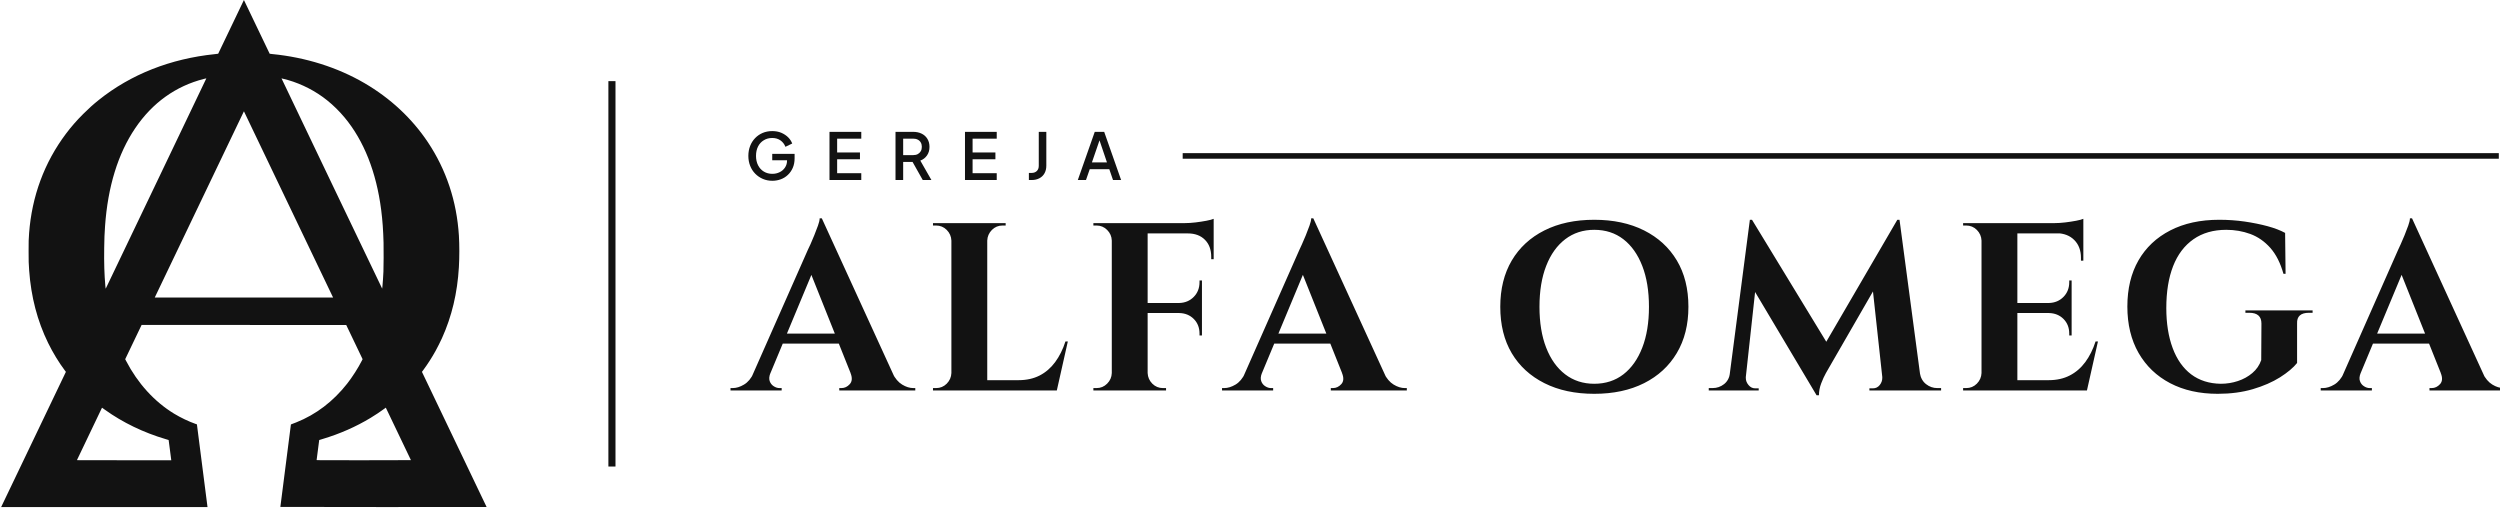
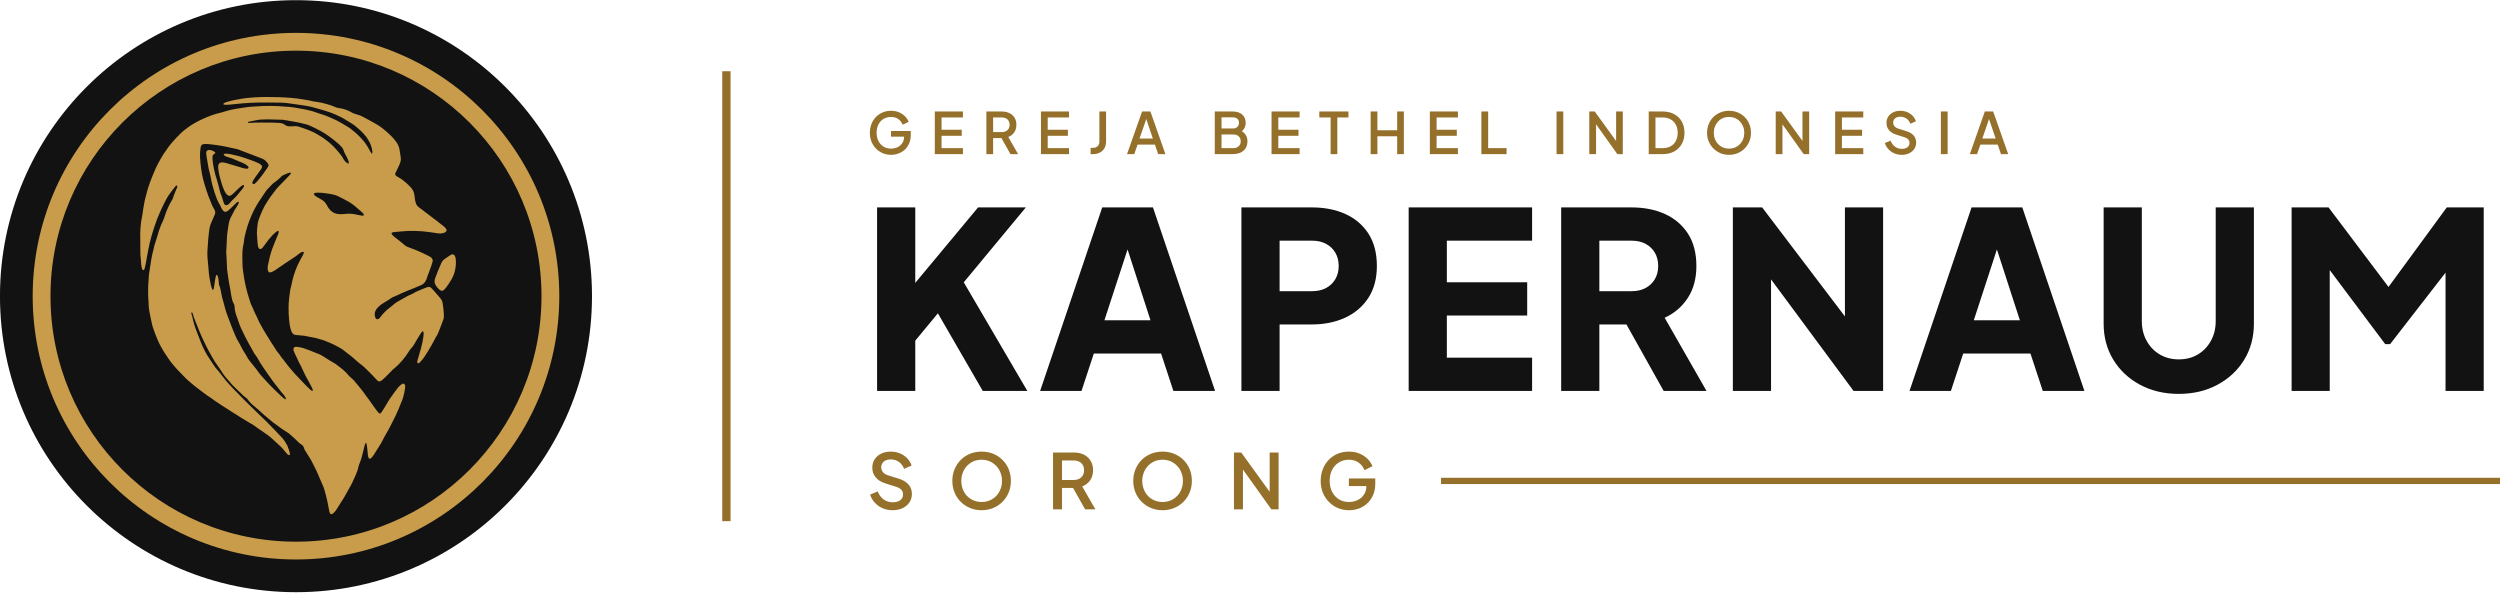
- <svg xmlns="http://www.w3.org/2000/svg" viewBox="0 0 492.55 100.00" width="493" height="100" role="img" aria-label="Gereja Alfa Omega">
+ <svg xmlns="http://www.w3.org/2000/svg" viewBox="0 0 422.28 100.00" width="422" height="100" role="img" aria-label="GBI Kapernaum Sorong">
+   <g transform="translate(5.52 5.52) scale(0.889506)">
+     <circle cx="50" cy="50" r="56.211" fill="#121212" />
+     <path fill="#C89C4A" fill-rule="evenodd" d="M0 50a50 50 0 1 0 100 0a50 50 0 1 0 -100 0ZM3.38 50a46.62 46.62 0 1 0 93.24 0a46.62 46.62 0 1 0 -93.24 0ZM56.55 91.33C56.39 91.2 56.32 90.97 56.16 89.99C56.08 89.49 55.93 88.77 55.83 88.4C55.73 88.03 55.57 87.42 55.48 87.05C55.34 86.5 55.25 86.27 55.01 85.74C54.85 85.38 54.62 84.85 54.49 84.55C54.12 83.64 53.78 82.89 53.4 82.17C53.21 81.79 52.96 81.32 52.86 81.12C52.76 80.93 52.46 80.44 52.19 80.04C51.92 79.64 51.67 79.24 51.63 79.14C51.6 79.04 51.53 78.86 51.49 78.74C51.37 78.44 51.3 78.35 50.91 78.09C50.73 77.97 50.49 77.77 50.38 77.64C50.18 77.42 49.14 76.46 48.68 76.08C48.57 75.99 48.24 75.77 47.94 75.6C47.65 75.42 47.22 75.13 46.98 74.95C46.75 74.76 46.38 74.49 46.16 74.34C45.94 74.2 45.6 73.93 45.39 73.76C45.19 73.58 44.85 73.3 44.65 73.14C44.44 72.97 44.14 72.72 43.98 72.58C43.17 71.87 42.92 71.64 42.73 71.45C42.62 71.34 42.39 71.15 42.24 71.03C41.81 70.71 41.21 70.12 41 69.83C40.75 69.47 40.69 69.4 40.42 69.22C40.29 69.14 40.01 68.89 39.79 68.68C39.58 68.47 39.02 67.93 38.56 67.49C38.09 67.04 37.65 66.58 37.58 66.47C37.5 66.36 37.31 66.12 37.14 65.95C36.71 65.51 36.14 64.77 35.8 64.2C35.64 63.94 35.4 63.59 35.28 63.42C34.85 62.86 34.27 61.95 34.03 61.48C33.9 61.22 33.74 60.92 33.66 60.81C33.34 60.3 32.15 57.88 31.9 57.23C31.82 57.03 31.65 56.62 31.52 56.32C31.39 56.02 31.15 55.43 31 55.02C30.85 54.61 30.68 54.16 30.61 54.02C30.55 53.88 30.48 53.66 30.46 53.53C30.39 53.23 30.32 53.08 30.22 53.08C30.11 53.08 30.09 53.25 30.19 53.5C30.29 53.78 30.34 53.98 30.48 54.63C30.54 54.91 30.64 55.28 30.7 55.46C30.77 55.63 30.85 55.88 30.89 56.02C30.93 56.15 31.12 56.66 31.31 57.14C31.51 57.62 31.76 58.27 31.87 58.58C32.22 59.55 33.05 61.17 33.51 61.77C33.6 61.88 33.74 62.11 33.83 62.27C33.92 62.43 34.05 62.63 34.13 62.72C34.2 62.81 34.36 63.05 34.48 63.24C34.6 63.44 34.82 63.72 34.97 63.87C35.12 64.02 35.34 64.29 35.47 64.46C35.79 64.9 36.32 65.57 36.66 65.99C36.96 66.35 37.06 66.46 38.12 67.6C38.91 68.45 41.68 71.22 42.56 72.04C43.55 72.95 45.37 74.76 45.85 75.3C46.08 75.56 46.5 76 46.79 76.29C47.38 76.88 47.63 77.18 48.02 77.79C48.35 78.31 48.39 78.38 48.65 79.17C48.87 79.81 48.9 80.03 48.77 80.14C48.62 80.28 48.41 80.11 47.85 79.4C47.47 78.91 47.2 78.63 46.75 78.24C46.55 78.08 46.1 77.66 45.75 77.32C45.29 76.88 44.96 76.6 44.61 76.36C44.34 76.18 43.97 75.92 43.8 75.79C43.63 75.67 43.19 75.36 42.82 75.12C42.45 74.87 42.07 74.6 41.98 74.52C41.88 74.44 41.66 74.3 41.48 74.22C41.31 74.13 41.04 73.97 40.87 73.86C40.71 73.75 40.45 73.59 40.28 73.5C39.94 73.31 39.39 72.97 38.71 72.52C38.44 72.34 38.11 72.14 37.98 72.07C37.85 71.99 37.58 71.82 37.37 71.67C37.17 71.53 36.74 71.26 36.43 71.07C36.12 70.89 35.69 70.61 35.49 70.46C35.28 70.31 34.97 70.11 34.8 70C34.62 69.9 34.35 69.7 34.19 69.56C34.03 69.43 33.77 69.25 33.62 69.17C33.35 69.03 31.89 67.95 30.82 67.1C30.32 66.7 30.08 66.5 29.2 65.72C29.05 65.59 28.81 65.34 28.66 65.17C28.51 64.99 28.23 64.7 28.03 64.52C27.3 63.81 26.13 62.43 25.74 61.79C25.63 61.61 25.43 61.32 25.3 61.13C24.75 60.36 24.01 59.02 23.69 58.2C23.59 57.93 23.45 57.59 23.39 57.46C23.34 57.33 23.22 57.01 23.12 56.75C23.03 56.49 22.9 56.13 22.84 55.95C22.77 55.76 22.68 55.44 22.64 55.22C22.59 55 22.47 54.41 22.36 53.9C22.11 52.75 22 51.94 22.01 51.26C22.01 50.97 21.99 50.64 21.97 50.53C21.9 50.2 21.91 47.77 21.99 47.24C22.02 47 22.04 46.65 22.04 46.45C22.04 46.26 22.09 45.81 22.15 45.45C22.29 44.5 22.38 43.9 22.5 43.15C22.55 42.79 22.64 42.33 22.69 42.15C22.74 41.97 22.82 41.63 22.87 41.4C23.02 40.67 23.25 39.82 23.42 39.41C23.5 39.19 23.63 38.8 23.7 38.53C23.76 38.27 23.84 37.99 23.87 37.91C23.9 37.83 23.98 37.59 24.05 37.37C24.16 36.99 24.54 36.06 24.66 35.87C24.76 35.71 24.99 35.11 25.14 34.62C25.34 33.93 26 32.45 26.32 31.98C26.55 31.64 26.63 31.47 26.76 31C26.83 30.77 27 30.34 27.13 30.04C27.46 29.34 27.48 29.29 27.46 29.13C27.44 28.93 27.28 28.93 27.12 29.13C26.09 30.4 25.61 31.09 25.28 31.76C25.16 32.02 25 32.31 24.94 32.42C24.74 32.76 23.89 34.64 23.69 35.19C22.8 37.59 22.28 39.41 21.94 41.25C21.89 41.56 21.78 42.12 21.71 42.48C21.63 42.85 21.56 43.26 21.55 43.39C21.52 43.69 21.27 44.8 21.21 44.91C21.07 45.18 20.84 45.08 20.73 44.7C20.65 44.42 20.55 43.59 20.55 43.17C20.55 42.99 20.53 42.69 20.49 42.52C20.45 42.28 20.44 41.84 20.44 40.77C20.44 39.98 20.43 39.15 20.43 38.91C20.41 38.12 20.41 37.93 20.47 37.08C20.52 36.26 20.62 35.53 20.79 34.82C20.83 34.65 20.88 34.31 20.9 34.06C20.93 33.82 20.98 33.46 21.02 33.27C21.06 33.09 21.12 32.78 21.14 32.6C21.21 32.04 21.48 30.94 21.86 29.63C22.03 29.02 22.5 27.75 22.75 27.17C22.84 26.97 22.98 26.62 23.07 26.41C23.39 25.56 23.99 24.41 24.89 22.95C25.3 22.3 26.16 21.14 26.56 20.71C26.77 20.49 27.1 20.13 27.29 19.91C27.71 19.43 28.52 18.67 28.92 18.38C29.09 18.26 29.38 18.04 29.57 17.89C30.98 16.84 33.71 15.6 35.47 15.21C35.71 15.16 36.07 15.06 36.27 14.99C37.29 14.67 38.31 14.44 39.52 14.28C39.83 14.24 40.27 14.17 40.5 14.13C40.74 14.09 41.14 14.04 41.38 14.03C41.63 14.01 42.04 13.99 42.29 13.97C43.89 13.83 46.51 13.84 47.71 13.99C47.98 14.02 48.33 14.04 48.49 14.04C48.96 14.05 50.48 14.28 51.88 14.57C52.85 14.77 53.33 14.91 54.16 15.23C54.43 15.33 54.84 15.46 55.06 15.52C55.32 15.58 55.67 15.72 56.01 15.87C56.3 16.01 56.7 16.18 56.89 16.25C57.27 16.38 57.88 16.69 58.6 17.11C59.83 17.83 60.21 18.06 60.35 18.18C61.29 18.93 61.57 19.17 62.05 19.66C62.89 20.51 63.45 21.26 63.99 22.3C64.15 22.61 64.31 22.88 64.35 22.91C64.61 23.07 64.53 22.13 64.2 21.28C64.06 20.89 63.63 20.12 63.42 19.84C62.91 19.18 62.28 18.52 61.82 18.17C61.73 18.1 61.52 17.92 61.37 17.78C61.2 17.62 60.85 17.37 60.5 17.16C60.18 16.97 59.69 16.66 59.41 16.49C58.88 16.15 58.8 16.11 57.68 15.59C56.91 15.23 55.77 14.84 54.2 14.4C53.65 14.25 53.07 14.09 52.92 14.05C52.58 13.95 51.58 13.78 50.33 13.61C49.81 13.55 49.06 13.44 48.68 13.38C47.85 13.25 46.83 13.21 44.47 13.22C41.79 13.22 40.56 13.29 37.98 13.57C37.14 13.67 36.36 13.68 36.26 13.6C35.9 13.34 37.23 12.91 39.58 12.52C40.29 12.4 40.65 12.36 41.93 12.26C44.54 12.06 48.9 12.21 51.01 12.58C51.33 12.63 51.81 12.71 52.08 12.75C52.35 12.79 52.68 12.86 52.82 12.9C53.16 13 53.43 13.05 53.9 13.1C54.75 13.19 56.53 13.67 57.26 14C57.62 14.17 57.77 14.21 58.12 14.27C58.98 14.39 59.82 14.67 60.37 15C60.74 15.23 60.88 15.29 61.42 15.44C62.05 15.61 62.38 15.75 62.92 16.05C63.15 16.17 63.59 16.41 63.91 16.58C64.22 16.75 64.64 16.98 64.83 17.09C65.03 17.2 65.31 17.37 65.46 17.46C66.45 18.03 67.99 19.37 68.77 20.35C69.4 21.14 69.64 21.69 69.72 22.53C69.74 22.74 69.79 23.03 69.82 23.18C70.02 24.13 69.94 24.47 69.25 25.87C68.81 26.73 68.81 26.74 68.85 26.9C68.91 27.09 69.07 27.22 69.52 27.46C70.36 27.9 71.63 29.03 72.1 29.73C72.34 30.09 72.47 30.5 72.52 31.04C72.61 32.12 72.82 32.7 73.23 33.04C73.4 33.19 74.62 34.11 75.08 34.44C75.22 34.54 75.63 34.85 75.99 35.14C76.36 35.42 76.73 35.7 76.82 35.76C76.91 35.83 77.11 35.99 77.27 36.12C77.43 36.25 77.67 36.43 77.8 36.53C78.28 36.88 78.61 37.26 78.61 37.48C78.61 37.61 78.45 37.81 78.25 37.91C77.83 38.12 77.24 38.15 76.52 38C76.26 37.95 75.98 37.91 75.9 37.91C75.82 37.9 75.52 37.87 75.23 37.82C74.36 37.69 73.61 37.63 72.54 37.61C71.56 37.58 71.14 37.6 69.94 37.71C69.7 37.73 69.25 37.78 68.93 37.8C68.26 37.86 68.15 37.91 68.15 38.11C68.15 38.3 68.54 38.66 69.53 39.39C69.74 39.54 70.1 39.84 70.34 40.05C70.86 40.51 70.97 40.58 71.54 40.77C72.98 41.27 75.34 42.35 75.69 42.68C75.86 42.83 75.97 43.07 75.97 43.26C75.98 43.45 75.52 44.81 75.25 45.46C75.13 45.73 74.98 46.15 74.91 46.38C74.75 46.92 74.62 47.19 74.36 47.47C74.12 47.74 73.95 47.84 73.47 48.02C73.28 48.1 73.01 48.21 72.89 48.27C72.76 48.34 72.48 48.45 72.26 48.53C72.04 48.61 71.55 48.81 71.16 48.97C70.77 49.14 70.25 49.36 69.99 49.47C69.74 49.57 69.43 49.72 69.29 49.8C69.16 49.87 68.9 49.99 68.72 50.05C68.31 50.2 68.3 50.2 67.88 50.5C67.7 50.64 67.36 50.85 67.13 50.98C65.9 51.66 65.17 52.37 64.99 53.07C64.88 53.5 65 54.12 65.23 54.3C65.48 54.49 65.79 54.34 66.11 53.87C66.48 53.33 67.3 52.53 67.84 52.16C68 52.05 68.27 51.83 68.43 51.68C68.78 51.34 69.23 51.05 69.87 50.71C70.13 50.58 70.43 50.41 70.55 50.33C70.82 50.15 71.56 49.77 71.95 49.62C72.1 49.56 72.31 49.46 72.4 49.39C72.65 49.23 73.01 49.05 73.52 48.85C73.76 48.76 74.19 48.58 74.48 48.46C74.88 48.3 75.06 48.24 75.2 48.24C75.56 48.24 75.59 48.27 76.95 49.85C77.77 50.8 77.79 50.83 77.88 51.55C77.91 51.82 77.97 52.21 78 52.43C78.08 53 78.11 53.88 78.06 54.16C78.03 54.29 77.94 54.58 77.84 54.81C77.68 55.2 77.45 55.81 77.16 56.6C76.97 57.1 76.8 57.45 76.52 57.87C76.39 58.08 76.19 58.45 76.07 58.7C75.72 59.42 74.46 61.48 74.07 61.96C73.63 62.5 73.37 62.75 73.23 62.75C72.96 62.75 72.96 62.48 73.25 61.57C73.9 59.55 74.32 57.54 74.23 56.91C74.2 56.71 74.1 56.62 73.98 56.7C73.86 56.77 73.1 57.96 72.63 58.82C72.31 59.4 72.2 59.56 71.88 59.9C71.73 60.06 71.51 60.35 71.36 60.61C70.76 61.62 69.54 63.03 68.71 63.67C68.49 63.83 68.21 64.1 68.06 64.28C67.75 64.64 66.54 65.81 66.27 66C65.85 66.3 65.6 66.24 65.2 65.74C64.92 65.4 63.19 63.66 62.81 63.33C62.67 63.22 62.37 62.99 62.16 62.83C61.94 62.67 61.61 62.39 61.41 62.2C61.22 62.01 60.98 61.8 60.88 61.72C60.79 61.65 60.61 61.5 60.49 61.4C60.37 61.3 60.08 61.07 59.84 60.9C59.6 60.73 59.27 60.47 59.1 60.32C58.9 60.14 58.65 59.97 58.39 59.84C58.17 59.72 57.87 59.56 57.72 59.47C57.18 59.16 55.63 58.49 55.06 58.32C54.88 58.27 54.5 58.15 54.22 58.07C53.94 57.98 53.57 57.9 53.39 57.87C53.22 57.85 52.87 57.78 52.61 57.72C51.9 57.55 51.19 57.45 50.46 57.41C49.75 57.37 49.62 57.33 49.38 57.08C49.04 56.73 48.78 55.69 48.69 54.4C48.68 54.09 48.64 53.64 48.61 53.39C48.57 52.89 48.59 51.29 48.65 50.99C48.67 50.9 48.69 50.7 48.69 50.55C48.69 50.4 48.73 50.06 48.77 49.8C48.81 49.54 48.87 49.17 48.89 48.97C48.91 48.78 48.97 48.48 49.03 48.31C49.08 48.14 49.15 47.88 49.17 47.74C49.19 47.59 49.25 47.32 49.3 47.12C49.35 46.93 49.43 46.6 49.48 46.4C49.53 46.19 49.62 45.89 49.69 45.73C49.75 45.57 49.85 45.29 49.9 45.12C49.96 44.95 50.05 44.72 50.1 44.61C50.16 44.5 50.28 44.23 50.37 44C50.47 43.77 50.67 43.36 50.83 43.07C51.53 41.84 51.58 41.69 51.41 41.6C51.23 41.51 50.75 41.75 50.34 42.14C50.21 42.25 50.02 42.39 49.92 42.45C49.74 42.56 49.15 42.94 47.97 43.74C47.64 43.95 47.14 44.3 46.85 44.51C45.86 45.22 45.37 45.49 45.06 45.49C44.63 45.49 44.49 44.77 44.75 43.78C44.8 43.56 44.88 43.22 44.92 43.02C45.12 42.06 45.44 41.06 45.83 40.15C45.96 39.83 46.12 39.43 46.19 39.24C46.25 39.06 46.4 38.71 46.51 38.48C46.75 37.95 46.79 37.62 46.61 37.6C46.28 37.56 44.93 38.96 44.06 40.26C43.77 40.69 43.57 40.91 43.42 40.99C43 41.21 42.76 40.82 42.7 39.83C42.69 39.6 42.65 39.1 42.62 38.71C42.56 38.06 42.56 37.94 42.62 37.2C42.65 36.76 42.71 36.27 42.74 36.11C42.89 35.39 43.51 33.86 44.08 32.81C44.3 32.39 45.24 30.97 45.43 30.77C45.51 30.68 45.67 30.47 45.79 30.3C46.17 29.72 46.68 29.16 48.09 27.75C48.92 26.92 49.07 26.73 49.03 26.61C48.97 26.46 48.68 26.53 47.93 26.87C47.39 27.11 47.37 27.12 46.96 27.53C46.73 27.75 46.4 28.05 46.21 28.17C45.6 28.61 45.47 28.72 45.22 29.02C45.08 29.18 44.85 29.42 44.71 29.56C44.45 29.8 44.32 29.99 43.04 31.92C42.27 33.09 41.72 34.17 41.14 35.68C40.65 36.95 40.13 38.95 40.13 39.57C40.13 39.67 40.07 39.99 40.01 40.26C39.84 41 39.8 41.6 39.82 43.17C39.84 44.28 39.86 44.63 39.93 45.06C39.97 45.35 40.04 45.78 40.07 46.02C40.23 47.25 40.63 49 41.05 50.29C41.2 50.77 41.37 51.29 41.41 51.43C41.46 51.57 41.58 51.83 41.68 52C41.77 52.17 41.91 52.47 41.97 52.67C42.04 52.86 42.18 53.17 42.28 53.35C42.39 53.54 42.57 53.91 42.68 54.19C42.79 54.46 42.93 54.78 43 54.89C43.07 55.01 43.2 55.26 43.3 55.45C43.4 55.65 43.54 55.91 43.62 56.03C43.7 56.15 43.84 56.38 43.92 56.54C44 56.7 44.13 56.92 44.2 57.02C44.28 57.13 44.49 57.46 44.66 57.75C45.18 58.61 45.41 58.97 45.7 59.39C45.85 59.6 46.06 59.94 46.17 60.14C46.29 60.34 46.5 60.64 46.65 60.8C46.8 60.97 46.99 61.22 47.07 61.37C47.15 61.51 47.32 61.74 47.46 61.89C47.59 62.03 47.81 62.3 47.94 62.5C48.08 62.69 48.28 62.96 48.4 63.1C48.52 63.24 48.79 63.57 49 63.83C49.21 64.09 49.55 64.48 49.75 64.7C49.96 64.92 50.4 65.38 50.72 65.73C51.48 66.56 52.49 67.57 52.77 67.8C53.02 68.01 53.19 68.03 53.21 67.86C53.22 67.74 52.72 66.7 52.38 66.14C52.04 65.59 51.35 64.22 51.23 63.88C51.17 63.71 51.05 63.46 50.97 63.32C50.88 63.19 50.74 62.93 50.66 62.75C50.57 62.56 50.42 62.25 50.33 62.06C50.06 61.52 49.64 60.58 49.57 60.41C49.43 60.01 49.55 59.68 49.87 59.62C50.15 59.56 51.33 59.79 51.76 59.99C51.88 60.04 52.23 60.17 52.53 60.27C52.83 60.38 53.27 60.55 53.51 60.66C53.75 60.76 54.04 60.88 54.16 60.92C54.58 61.06 55.2 61.41 56.34 62.17C56.6 62.34 56.91 62.53 57.02 62.58C57.3 62.7 57.59 62.89 57.85 63.12C57.97 63.22 58.25 63.43 58.46 63.59C58.92 63.91 59.63 64.58 59.89 64.94C59.99 65.07 60.21 65.3 60.39 65.44C60.82 65.78 61.21 66.2 61.78 66.93C62.05 67.28 62.39 67.7 62.53 67.86C62.68 68.03 62.87 68.28 62.96 68.43C63.05 68.58 63.2 68.8 63.3 68.92C63.66 69.37 64.02 69.86 64.36 70.37C64.56 70.67 64.85 71.07 65.01 71.28C65.17 71.49 65.39 71.78 65.49 71.92C65.82 72.38 66.04 72.39 66.29 71.97C66.37 71.84 66.58 71.51 66.76 71.24C66.94 70.97 67.15 70.61 67.23 70.45C67.42 70.08 68.09 69.05 68.49 68.54C68.66 68.32 68.92 67.98 69.06 67.77C69.52 67.11 70.09 66.6 70.38 66.6C70.54 66.6 70.7 66.79 70.73 67.01C70.79 67.44 70.45 69.07 70.16 69.76C69.97 70.21 69.6 71.11 69.42 71.57C69.25 72.01 68.67 73.25 68.46 73.61C68.38 73.75 68.18 74.15 68.02 74.48C67.74 75.07 67.31 75.84 67.09 76.17C67.03 76.26 66.79 76.72 66.54 77.19C66.27 77.74 65.95 78.29 65.68 78.69C65.45 79.03 65.17 79.47 65.07 79.65C64.65 80.4 64.23 80.88 64.02 80.86C63.76 80.84 63.67 80.57 63.59 79.51C63.5 78.38 63.41 77.88 63.28 77.88C63.19 77.88 63.09 78.11 63 78.5C62.95 78.73 62.85 79.14 62.78 79.41C62.71 79.68 62.59 80.15 62.51 80.46C62.43 80.81 62.3 81.2 62.14 81.57C61.98 81.95 61.88 82.26 61.82 82.55C61.78 82.78 61.68 83.12 61.6 83.31C61.53 83.49 61.37 83.88 61.25 84.17C61.04 84.71 60.4 86.02 60.19 86.33C60.13 86.43 59.96 86.73 59.82 87C59.38 87.83 59.06 88.37 58.59 89.08C58.35 89.46 58.04 89.94 57.92 90.15C57.5 90.87 56.99 91.4 56.73 91.4C56.68 91.4 56.6 91.37 56.55 91.33ZM48.09 69.46C48.05 69.26 47.77 68.82 47.5 68.53C47.36 68.39 47.09 68.05 46.89 67.78C46.68 67.51 46.37 67.12 46.2 66.91C46.03 66.7 45.72 66.29 45.51 65.99C45.31 65.69 44.97 65.21 44.75 64.92C44.54 64.63 44.27 64.25 44.16 64.07C44.04 63.9 43.84 63.61 43.72 63.43C43.42 63.02 42.88 62.14 42.72 61.8C42.65 61.66 42.52 61.45 42.43 61.35C42.2 61.09 41.96 60.71 41.77 60.31C41.68 60.13 41.55 59.89 41.48 59.78C41.31 59.51 40.95 58.86 40.66 58.29C40.52 58.03 40.37 57.74 40.33 57.66C39.76 56.55 39.28 55.48 39.13 54.95C39.09 54.82 38.97 54.47 38.86 54.18C38.5 53.21 38.39 52.76 38.36 52.21C38.34 51.72 38.33 51.71 38.17 51.39C38.07 51.21 37.97 50.99 37.94 50.9C37.85 50.65 37.57 49.21 37.57 49C37.57 48.9 37.52 48.6 37.45 48.34C37.39 48.08 37.3 47.6 37.26 47.28C37.21 46.96 37.12 46.28 37.04 45.79C36.91 44.97 36.89 44.77 36.86 43.64C36.84 42.96 36.81 42.29 36.79 42.15C36.74 41.83 36.73 41.45 36.78 41.02C36.81 40.83 36.84 40.15 36.86 39.52C36.89 38.76 36.93 38.19 36.98 37.89C37.02 37.63 37.09 37.14 37.14 36.8C37.26 35.87 37.45 35.28 37.81 34.69C37.9 34.55 38.03 34.3 38.09 34.15C38.24 33.79 38.38 33.55 38.65 33.17C38.91 32.8 39.14 32.37 39.14 32.23C39.14 32.11 39.05 32.03 38.95 32.07C38.85 32.1 38.22 32.69 37.94 33C37.78 33.17 37.29 33.61 36.96 33.87C36.85 33.95 36.6 34 36.46 33.96C36.21 33.9 35.92 33.52 35.7 32.96C35.63 32.78 35.47 32.48 35.35 32.31C34.93 31.68 34.08 29.07 33.86 27.7C33.81 27.38 33.68 26.83 33.59 26.48C33.49 26.14 33.38 25.66 33.35 25.42C33.31 25.19 33.25 24.81 33.21 24.58C32.89 22.81 32.88 22.59 33.13 22.37C33.41 22.12 34.09 22.23 34.56 22.62C34.75 22.77 34.74 22.81 34.49 22.98C34.17 23.2 34.13 23.29 34.14 23.85C34.14 24.7 34.56 26.69 34.98 27.9C35.1 28.26 35.36 29.25 35.49 29.83C35.56 30.18 35.66 30.47 35.78 30.75C35.88 30.98 36.03 31.42 36.12 31.75C36.33 32.54 36.46 32.73 36.79 32.73C37.03 32.73 37.31 32.5 37.73 31.96C37.8 31.87 37.99 31.68 38.14 31.55C38.45 31.29 38.84 30.86 39.22 30.37C39.36 30.2 39.6 29.9 39.75 29.72C40.15 29.24 40.25 28.95 40.05 28.88C39.88 28.83 39.34 29.27 38.46 30.16C37.73 30.89 37.49 31.03 37.15 30.89C36.63 30.68 36.13 29.61 35.57 27.51C35.35 26.68 35.32 26.5 35.25 25.83C35.19 25.26 35.23 25 35.42 24.8C35.71 24.49 36.21 24.52 37.32 24.89C37.58 24.98 37.94 25.09 38.13 25.13C38.31 25.17 38.77 25.31 39.16 25.44C40.21 25.79 40.71 25.87 40.9 25.74C41.26 25.49 40.57 24.92 39.36 24.48C39.14 24.4 38.71 24.21 38.4 24.07C37.99 23.88 37.7 23.77 37.38 23.69C36.62 23.51 36.14 23.2 36.32 23.02C36.45 22.89 37.12 22.92 37.81 23.09C38.12 23.17 38.54 23.27 38.73 23.3C39.17 23.38 41.26 24.06 42.06 24.39C43.72 25.06 43.85 25.27 43.15 26.19C42.51 27.03 41.93 27.88 41.79 28.18C41.59 28.61 41.84 28.86 42.21 28.61C42.51 28.41 43.71 26.93 44.23 26.11C44.34 25.95 44.48 25.74 44.55 25.65C44.9 25.2 44.87 24.98 44.42 24.5C44.03 24.08 43.88 23.99 43.28 23.76C43.01 23.65 42.28 23.37 41.66 23.14C41.04 22.9 40.41 22.66 40.26 22.61C40.11 22.56 39.79 22.44 39.55 22.34C39.01 22.11 38.74 22.03 37.81 21.85C37.41 21.77 36.86 21.65 36.59 21.59C35.9 21.43 33.83 21.14 33.11 21.1C32.43 21.06 32.11 21.16 31.97 21.46C31.86 21.69 31.75 22.82 31.78 23.48C31.82 24.8 32.07 26.66 32.36 27.76C32.65 28.92 33.28 30.85 33.66 31.72C33.77 32 33.92 32.37 33.99 32.55C34.05 32.73 34.2 33.02 34.31 33.2C34.8 34.02 34.79 34.09 34.24 35.29C33.8 36.24 33.61 36.79 33.56 37.24C33.54 37.4 33.5 37.74 33.46 38C33.39 38.57 33.34 39.09 33.28 39.95C33.26 40.31 33.23 40.77 33.21 40.98C33.15 41.59 33.16 42.5 33.25 43.29C33.29 43.69 33.34 44.26 33.37 44.55C33.44 45.59 33.49 46.03 33.56 46.38C33.6 46.57 33.66 46.93 33.7 47.18C33.75 47.58 33.9 48.18 34.05 48.59C34.11 48.78 34.21 48.83 34.31 48.73C34.38 48.67 34.41 48.52 34.49 47.95C34.7 46.4 34.8 45.96 34.94 45.96C35.13 45.96 35.28 46.49 35.33 47.28C35.35 47.79 35.37 47.85 35.48 48.09C35.57 48.26 35.63 48.49 35.67 48.72C35.7 48.92 35.77 49.28 35.82 49.52C35.87 49.76 35.94 50.06 35.96 50.19C35.99 50.32 36.07 50.6 36.14 50.81C36.21 51.03 36.3 51.34 36.33 51.51C36.36 51.69 36.45 52.03 36.53 52.27C36.6 52.51 36.68 52.78 36.71 52.88C36.73 52.98 36.8 53.16 36.85 53.29C36.91 53.42 37 53.69 37.06 53.88C37.12 54.08 37.26 54.45 37.37 54.71C37.49 54.97 37.62 55.33 37.68 55.52C37.73 55.7 37.88 56.07 38 56.34C38.13 56.61 38.3 57.04 38.39 57.28C38.57 57.78 38.83 58.28 39.27 59C39.42 59.26 39.64 59.66 39.75 59.9C39.86 60.14 40.09 60.53 40.25 60.76C40.41 61 40.61 61.33 40.68 61.49C40.83 61.81 41.21 62.33 41.87 63.12C42.09 63.38 42.33 63.69 42.41 63.79C42.86 64.46 43.38 65.1 43.74 65.46C43.96 65.69 44.22 65.97 44.31 66.09C44.58 66.45 47.21 69.04 47.63 69.36C47.97 69.61 48.13 69.65 48.09 69.46ZM77.47 48.92C77.11 48.75 76.53 48.05 76.38 47.61C76.28 47.32 76.3 46.96 76.42 46.61C76.67 45.91 77.16 44.71 77.52 43.89C77.79 43.28 77.88 43.18 78.51 42.75C78.81 42.55 79.16 42.31 79.28 42.23C79.63 41.97 79.93 41.99 80.13 42.28C80.53 42.88 80.42 44.81 79.92 46C79.63 46.7 79.58 46.78 79.06 47.57C78.24 48.82 77.88 49.13 77.47 48.92ZM62.84 34.67C62.99 34.52 62.83 34.28 62.24 33.81C62.02 33.63 61.68 33.34 61.48 33.15C60.97 32.69 60.23 32.16 59.74 31.92C59.51 31.81 59.17 31.63 58.97 31.51C58.45 31.21 57.64 30.84 57.29 30.75C56.71 30.6 55.33 30.39 54.69 30.36C53.76 30.3 53.41 30.38 53.41 30.62C53.41 30.82 53.63 30.98 54.71 31.58C55.33 31.93 55.55 32.15 55.91 32.81C56.63 34.15 57.56 34.59 59.24 34.39C59.99 34.3 60.72 34.33 61.39 34.49C62.33 34.71 62.75 34.76 62.84 34.67ZM60.02 24.74C60.09 24.6 59.86 23.94 59.56 23.42C59.3 22.97 59.16 22.67 59.09 22.44C58.91 21.82 58.51 21.38 57.14 20.3C55.81 19.26 55.21 18.88 53.73 18.14C52.56 17.56 52.45 17.51 51.88 17.36C51.03 17.13 50.16 16.94 49.42 16.82C49.08 16.76 48.5 16.66 48.15 16.6C47.56 16.49 47.43 16.48 46.6 16.48C46.1 16.48 45.54 16.46 45.35 16.44C45.15 16.42 44.63 16.42 44 16.44C43.05 16.47 42.93 16.48 42.33 16.61C41.97 16.69 41.55 16.77 41.38 16.8C40.89 16.88 40.72 16.98 40.93 17.08C41 17.11 41.13 17.11 41.41 17.08C41.63 17.05 42.5 17.03 43.47 17.03C46.94 17.03 47.35 17.06 47.87 17.45C48.3 17.76 48.58 17.81 49.66 17.72C50.16 17.69 50.19 17.69 51.31 18.07C52.25 18.38 53.26 18.81 53.74 19.08C54.62 19.59 55.21 19.96 55.39 20.11C55.5 20.2 55.81 20.44 56.07 20.63C56.65 21.06 57.55 21.96 58.03 22.58C58.22 22.82 58.45 23.11 58.55 23.22C58.64 23.32 58.8 23.56 58.9 23.75C59.1 24.14 59.34 24.43 59.63 24.66C59.85 24.83 59.95 24.85 60.02 24.74Z" />
+   </g>
+   <rect x="122.00" y="12" width="1.4" height="76" fill="#94702B" />
  <g fill="#121212">
-     <path transform="translate(0.00 0.00) scale(0.143456)" fill-rule="evenodd" d="M0.48 696.04C0.74 695.51 20.77 653.7 44.98 603.12L89.01 511.16L87.54 509.21C79.28 498.22 71.06 484.69 64.57 471.42C49.75 441.11 41.1 408.03 38.51 371.67C37.82 362 37.75 359.56 37.75 345.17C37.75 331.13 37.81 328.78 38.43 320.58C42.22 269.76 59.37 223.43 88.98 184C96.23 174.34 103.62 165.86 112.74 156.74C120.27 149.21 126.49 143.62 134.25 137.41C178.14 102.25 232.89 80.65 293.92 74.41C296.3 74.17 298.29 73.92 298.35 73.86C298.4 73.8 306.38 57.15 316.09 36.86L333.74 -0.02L334.34 1.28C336.05 4.94 369.04 73.77 369.14 73.87C369.2 73.93 370.86 74.14 372.83 74.33C418.61 78.82 462.27 92.59 499.5 114.29C534.99 134.97 564.73 162.7 586.62 195.5C611.89 233.39 626.28 276.68 629.25 323.75C630.05 336.51 630.05 353.4 629.24 367.17C627.16 402.83 619.51 434.95 605.96 464.92C603.96 469.35 599.49 478.24 597.07 482.58C592.09 491.54 586.07 500.91 580.28 508.72L578.45 511.2L578.83 511.97C580.61 515.63 667.33 696.85 667.33 696.91C667.33 696.96 603.55 697 525.58 697C424.29 697 383.83 696.95 383.83 696.82C383.83 696.61 398.12 584.87 398.26 583.98C398.36 583.37 398.37 583.37 400.14 582.74C401.12 582.4 403.59 581.45 405.63 580.64C432.86 569.79 456.34 551.93 475.69 527.33C482.72 518.39 490.76 505.82 495.78 495.92L496.88 493.75L485.63 470.25L474.38 446.75L333.73 446.71L193.08 446.68L181.81 470.21L170.54 493.75L171.8 496.17C187.75 526.96 210.66 552.15 237.67 568.59C246.81 574.15 257.91 579.44 267.36 582.75L269.13 583.36L269.31 584.81C271.05 598.51 283.52 695.93 283.6 696.38L283.7 697L141.85 697L-0 697L0.48 696.04ZM233.78 632.04C233.73 631.7 232.92 625.45 231.99 618.17C231.06 610.88 230.28 604.89 230.25 604.87C230.23 604.84 228.44 604.29 226.28 603.66C195.86 594.69 167.17 580.84 142.78 563.35C138.38 560.2 138.7 560.41 138.62 560.51C138.5 560.66 104.17 632.46 104.17 632.56C104.17 632.62 133.35 632.67 169.02 632.67L233.88 632.67L233.78 632.04ZM563.31 632.52C563.27 632.43 555.49 616.17 546.01 596.37L528.78 560.38L526.93 561.74C521.43 565.81 514.3 570.55 507.82 574.46C487.53 586.7 465.71 596.3 442.02 603.41C439.41 604.19 437.25 604.86 437.22 604.89C437.15 604.96 433.67 631.88 433.67 632.38C433.67 632.65 436.87 632.67 498.51 632.67C537.15 632.67 563.34 632.61 563.31 632.52ZM455.53 407.38C455.1 406.48 427.52 348.88 394.25 279.38L333.75 153.01L333.31 153.88C332.76 154.96 212.51 406.11 211.73 407.79L211.18 409L333.75 409L456.32 409L455.53 407.38ZM213.4 251.33C251.21 172.36 282.12 107.73 282.09 107.7C282.06 107.67 280.7 107.98 279.06 108.4C240.14 118.2 207.9 141.3 184.24 176.33C160.59 211.34 146.62 256.74 142.84 310.83C142.09 321.6 141.86 327.46 141.67 340.93C141.37 361.37 141.85 377.23 143.25 393.17C143.61 397.17 143.6 397.15 144.18 395.92C144.45 395.37 175.59 330.3 213.4 251.33ZM524.17 393.39C524.7 387.69 525.1 381.77 525.51 373.33C525.79 367.67 525.9 341.77 525.68 333.67C525.21 316.25 524.24 302.8 522.41 288.52C515.76 236.62 498.66 193.4 472.17 161.58C465 152.97 456.87 144.94 448.33 138.07C432.56 125.36 413.79 115.63 394.05 109.93C390.4 108.88 385.49 107.62 385.39 107.72C385.36 107.75 416.47 172.82 454.52 252.31C492.58 331.8 523.75 396.81 523.79 396.77C523.83 396.73 524 395.21 524.17 393.39Z" />
-     <rect x="119.75" y="16" width="1.4" height="76" />
+     <path d="M148.15 66V35H154.6V50.52L152.81 49.9L165.21 35H173.28L161 49.81L161.38 45.24L173.53 66H166L158.42 52.89L154.6 57.51V66ZM175.69 66 186.18 35H194.75L205.24 66H198.2L196.12 59.68H184.76L182.68 66ZM186.55 54.06H194.33L189.59 39.41H191.34ZM209.69 66V35H221.59Q224.79 35 227.27 36.12Q229.74 37.25 231.16 39.45Q232.57 41.66 232.57 44.9Q232.57 48.07 231.14 50.27Q229.7 52.48 227.23 53.62Q224.75 54.77 221.59 54.77H216.14V66ZM216.14 49.15H221.63Q223 49.15 224 48.61Q225 48.07 225.56 47.11Q226.12 46.15 226.12 44.9Q226.12 43.61 225.56 42.66Q225 41.7 224 41.16Q223 40.62 221.63 40.62H216.14ZM237.94 66V35H258.79V40.62H244.39V47.65H257.96V53.27H244.39V60.38H258.79V66ZM263.7 66V35H275.56Q278.76 35 281.24 36.12Q283.71 37.25 285.13 39.45Q286.54 41.66 286.54 44.9Q286.54 48.07 285.09 50.29Q283.63 52.52 281.18 53.64L288.25 66H281.01L273.35 52.31L277.51 54.77H270.15V66ZM270.15 49.15H275.6Q276.97 49.15 277.97 48.61Q278.97 48.07 279.53 47.11Q280.09 46.15 280.09 44.9Q280.09 43.61 279.53 42.66Q278.97 41.7 277.97 41.16Q276.97 40.62 275.6 40.62H270.15ZM292.7 66V35H297.65L314.3 56.93L311.63 57.55V35H318.08V66H313.09L296.74 43.9L299.15 43.28V66ZM322.54 66 333.02 35H341.59L352.08 66H345.05L342.97 59.68H331.61L329.53 66ZM333.4 54.06H341.18L336.43 39.41H338.18ZM368.02 66.5Q364.36 66.5 361.48 64.96Q358.61 63.42 356.97 60.74Q355.33 58.05 355.33 54.64V35H361.78V54.22Q361.78 56.06 362.59 57.53Q363.4 59.01 364.81 59.84Q366.23 60.67 368.02 60.67Q369.85 60.67 371.24 59.84Q372.64 59.01 373.45 57.53Q374.26 56.06 374.26 54.22V35H380.71V54.64Q380.71 58.05 379.07 60.74Q377.42 63.42 374.55 64.96Q371.68 66.5 368.02 66.5ZM387.08 66V35H393.32L404.93 50.4H402.01L413.29 35H419.53V66H413.08V42.12L415.66 42.7L403.72 58.09H402.89L391.36 42.7L393.52 42.12V66Z" />
  </g>
-   <g fill="#121212">
-     <path d="M161.84 43.06 177.25 76.72H168.77L158.96 52.16ZM151.7 73.56Q151.33 74.5 151.56 75.16Q151.8 75.82 152.36 76.17Q152.93 76.53 153.49 76.53H153.92V77H143.83V76.53Q143.83 76.53 144.04 76.53Q144.25 76.53 144.25 76.53Q145.34 76.53 146.49 75.84Q147.65 75.16 148.4 73.56ZM161.84 43.06 162.03 48.81 150.34 76.86H146.89L159.1 49.23Q159.25 48.95 159.6 48.17Q159.95 47.39 160.35 46.4Q160.75 45.41 161.08 44.49Q161.41 43.58 161.41 43.06ZM166.79 65.78V67.76H152.93V65.78ZM167.5 73.56H175.75Q176.55 75.16 177.68 75.84Q178.81 76.53 179.89 76.53Q179.89 76.53 180.08 76.53Q180.27 76.53 180.27 76.53V77H165.28V76.53H165.7Q166.65 76.53 167.35 75.75Q168.06 74.97 167.5 73.56ZM194.46 44V77H187.39V44ZM206.91 74.97 208.04 77H194.32V74.97ZM210.35 67.34 208.18 77H198.94L200.64 74.97Q202.99 74.97 204.79 74.05Q206.58 73.13 207.85 71.41Q209.12 69.69 209.88 67.34ZM187.53 73.56V77H183.76V76.53Q183.76 76.53 184.07 76.53Q184.37 76.53 184.37 76.53Q185.6 76.53 186.47 75.66Q187.34 74.78 187.39 73.56ZM187.53 47.44H187.39Q187.34 46.22 186.47 45.34Q185.6 44.47 184.37 44.47Q184.37 44.47 184.07 44.47Q183.76 44.47 183.76 44.47V44H187.53ZM194.32 47.44V44H198.09V44.47Q198.04 44.47 197.76 44.47Q197.48 44.47 197.48 44.47Q196.25 44.47 195.38 45.34Q194.51 46.22 194.46 47.44ZM226.09 44V77H219.02V44ZM236.8 59.75V61.73H225.95V59.75ZM239.11 44V46.03H225.95V44ZM236.8 61.63V66.16H236.32V65.78Q236.32 64.04 235.19 62.9Q234.06 61.77 232.32 61.73V61.63ZM236.8 55.31V59.84H232.32V59.75Q234.06 59.7 235.19 58.54Q236.32 57.39 236.32 55.64V55.31ZM239.11 45.89V51.12H238.63V50.65Q238.63 48.53 237.38 47.28Q236.14 46.03 234.01 46.03V45.89ZM239.11 43.15V44.52L233.35 44Q234.39 44 235.55 43.86Q236.7 43.72 237.69 43.53Q238.68 43.34 239.11 43.15ZM219.16 73.56V77H215.39V76.53Q215.39 76.53 215.7 76.53Q216.01 76.53 216.01 76.53Q217.23 76.53 218.1 75.66Q218.98 74.78 219.02 73.56ZM219.16 47.44H219.02Q218.98 46.22 218.1 45.34Q217.23 44.47 216.01 44.47Q216.01 44.47 215.7 44.47Q215.39 44.47 215.39 44.47V44H219.16ZM225.95 73.56H226.09Q226.14 74.78 227.01 75.66Q227.89 76.53 229.11 76.53Q229.11 76.53 229.39 76.53Q229.68 76.53 229.72 76.53V77H225.95ZM258.76 43.06 274.18 76.72H265.69L255.89 52.16ZM248.63 73.56Q248.25 74.5 248.49 75.16Q248.72 75.82 249.29 76.17Q249.85 76.53 250.42 76.53H250.84V77H240.76V76.53Q240.76 76.53 240.97 76.53Q241.18 76.53 241.18 76.53Q242.26 76.53 243.42 75.84Q244.57 75.16 245.33 73.56ZM258.76 43.06 258.95 48.81 247.26 76.86H243.82L256.03 49.23Q256.17 48.95 256.52 48.17Q256.88 47.39 257.28 46.4Q257.68 45.41 258.01 44.49Q258.34 43.58 258.34 43.06ZM263.71 65.78V67.76H249.85V65.78ZM264.42 73.56H272.67Q273.47 75.16 274.6 75.84Q275.74 76.53 276.82 76.53Q276.82 76.53 277.01 76.53Q277.2 76.53 277.2 76.53V77H262.21V76.53H262.63Q263.57 76.53 264.28 75.75Q264.99 74.97 264.42 73.56ZM314.16 43.34Q319.81 43.34 323.99 45.44Q328.16 47.54 330.44 51.35Q332.73 55.17 332.73 60.5Q332.73 65.78 330.44 69.62Q328.16 73.46 323.99 75.56Q319.81 77.66 314.16 77.66Q308.5 77.66 304.33 75.56Q300.16 73.46 297.89 69.65Q295.63 65.83 295.63 60.5Q295.63 55.22 297.89 51.38Q300.16 47.54 304.33 45.44Q308.5 43.34 314.16 43.34ZM314.16 75.68Q317.5 75.68 319.91 73.82Q322.31 71.96 323.63 68.56Q324.95 65.17 324.95 60.5Q324.95 55.83 323.63 52.44Q322.31 49.04 319.91 47.18Q317.5 45.32 314.16 45.32Q310.86 45.32 308.43 47.18Q306 49.04 304.68 52.44Q303.36 55.83 303.36 60.5Q303.36 65.17 304.68 68.56Q306 71.96 308.43 73.82Q310.86 75.68 314.16 75.68ZM373.93 43.34 374.31 48.48 360.31 72.76Q360.31 72.76 359.84 73.58Q359.37 74.41 358.92 75.59Q358.47 76.76 358.47 77.94H358L356.16 73.84ZM341.97 73.56V77H336.74V76.53Q336.79 76.53 337.14 76.53Q337.49 76.53 337.49 76.53Q338.77 76.53 339.76 75.75Q340.75 74.97 340.93 73.56ZM344.05 74.31Q344.05 74.36 344.05 74.41Q344.05 74.45 344.05 74.55Q344.05 75.3 344.59 75.94Q345.13 76.58 345.88 76.58H346.59V77H343.72V74.31ZM344.85 43.34H345.27L346.92 48.05L343.76 77H340.46ZM345.27 43.34 360.69 68.66 358 77.94 344.05 54.51ZM374.36 43.34 378.84 77H371.25L368.89 55.31L373.93 43.34ZM377.38 73.56H378.37Q378.6 74.97 379.59 75.75Q380.58 76.53 381.81 76.53Q381.81 76.53 382.18 76.53Q382.56 76.53 382.56 76.53V77H377.38ZM370.96 74.31H371.29V77H368.42V76.58H369.13Q369.93 76.58 370.45 75.94Q370.96 75.3 370.96 74.55Q370.96 74.45 370.96 74.41Q370.96 74.36 370.96 74.31ZM397.6 44V77H390.53V44ZM410.05 74.97 411.18 77H397.46V74.97ZM408.3 59.75V61.73H397.46V59.75ZM410.61 44V46.03H397.46V44ZM413.49 67.34 411.32 77H402.08L403.78 74.97Q406.13 74.97 407.92 74.05Q409.72 73.13 410.99 71.41Q412.26 69.69 413.02 67.34ZM408.3 61.63V66.16H407.83V65.78Q407.83 64.04 406.7 62.9Q405.57 61.77 403.82 61.73V61.63ZM408.3 55.31V59.84H403.82V59.75Q405.57 59.7 406.7 58.54Q407.83 57.39 407.83 55.64V55.31ZM410.61 45.89V51.4H410.14V50.84Q410.14 48.67 408.84 47.35Q407.55 46.03 405.33 45.98V45.89ZM410.61 43.15V44.52L404.86 44Q405.9 44 407.05 43.86Q408.21 43.72 409.2 43.53Q410.19 43.34 410.61 43.15ZM390.67 73.56V77H386.9V76.53Q386.9 76.53 387.2 76.53Q387.51 76.53 387.51 76.53Q388.74 76.53 389.61 75.66Q390.48 74.78 390.53 73.56ZM390.67 47.44H390.53Q390.48 46.22 389.61 45.34Q388.74 44.47 387.51 44.47Q387.51 44.47 387.2 44.47Q386.9 44.47 386.9 44.47V44H390.67ZM452.76 63.8V71.58Q451.63 72.99 449.39 74.41Q447.15 75.82 444.04 76.74Q440.92 77.66 437.11 77.66Q431.73 77.66 427.72 75.56Q423.72 73.46 421.5 69.6Q419.29 65.73 419.29 60.45Q419.29 55.17 421.48 51.35Q423.67 47.54 427.75 45.44Q431.83 43.34 437.39 43.34Q439.98 43.34 442.43 43.69Q444.88 44.05 446.96 44.61Q449.03 45.18 450.4 45.93L450.49 53.99H450.07Q449.17 50.79 447.48 48.88Q445.78 46.97 443.54 46.14Q441.3 45.32 438.8 45.32Q434.98 45.32 432.32 47.18Q429.66 49.04 428.31 52.49Q426.97 55.93 426.97 60.74Q426.97 65.26 428.22 68.63Q429.47 72 431.87 73.82Q434.28 75.63 437.72 75.68Q439.46 75.68 441.09 75.14Q442.72 74.6 443.94 73.56Q445.17 72.52 445.69 71.01L445.73 63.8Q445.73 61.68 443.33 61.68H442.57V61.21H455.82V61.68H455.11Q452.66 61.68 452.76 63.8ZM475.43 43.06 490.85 76.72H482.36L472.56 52.16ZM465.3 73.56Q464.92 74.5 465.16 75.16Q465.39 75.82 465.96 76.17Q466.52 76.53 467.09 76.53H467.51V77H457.42V76.53Q457.42 76.53 457.64 76.53Q457.85 76.53 457.85 76.53Q458.93 76.53 460.09 75.84Q461.24 75.16 462 73.56ZM475.43 43.06 475.62 48.81 463.93 76.86H460.49L472.7 49.23Q472.84 48.95 473.19 48.17Q473.55 47.39 473.95 46.4Q474.35 45.41 474.68 44.49Q475.01 43.58 475.01 43.06ZM480.38 65.78V67.76H466.52V65.78ZM481.09 73.56H489.34Q490.14 75.16 491.27 75.84Q492.4 76.53 493.49 76.53Q493.49 76.53 493.68 76.53Q493.87 76.53 493.87 76.53V77H478.87V76.53H479.3Q480.24 76.53 480.95 75.75Q481.66 74.97 481.09 73.56Z" />
-     <path d="M152.08 35.65Q151.07 35.65 150.21 35.28Q149.35 34.91 148.71 34.26Q148.06 33.6 147.71 32.71Q147.35 31.81 147.35 30.74Q147.35 29.69 147.7 28.79Q148.05 27.89 148.69 27.23Q149.33 26.57 150.18 26.21Q151.04 25.85 152.06 25.85Q153.06 25.85 153.86 26.19Q154.66 26.54 155.21 27.09Q155.75 27.64 156 28.3L154.66 28.95Q154.36 28.17 153.69 27.69Q153.01 27.21 152.06 27.21Q151.11 27.21 150.39 27.66Q149.66 28.1 149.26 28.89Q148.86 29.69 148.86 30.74Q148.86 31.8 149.27 32.6Q149.68 33.4 150.41 33.84Q151.14 34.28 152.08 34.28Q152.87 34.28 153.53 33.95Q154.19 33.63 154.58 33.03Q154.98 32.44 154.98 31.65V31L155.65 31.61H152.06V30.34H156.47V31.23Q156.47 32.27 156.11 33.1Q155.75 33.92 155.14 34.49Q154.53 35.07 153.74 35.36Q152.95 35.65 152.08 35.65ZM163.35 35.5V26H169.62V27.34H164.86V30.07H169.36V31.41H164.86V34.16H169.62V35.5ZM176.37 35.5V26H179.83Q180.79 26 181.51 26.35Q182.24 26.7 182.65 27.37Q183.07 28.04 183.07 28.97Q183.07 29.95 182.58 30.65Q182.09 31.36 181.26 31.67L183.45 35.5H181.74L179.41 31.36L180.39 31.93H177.88V35.5ZM177.88 30.59H179.85Q180.38 30.59 180.76 30.39Q181.14 30.18 181.35 29.82Q181.56 29.46 181.56 28.96Q181.56 28.46 181.35 28.1Q181.14 27.73 180.76 27.54Q180.38 27.34 179.85 27.34H177.88ZM190.07 35.5V26H196.33V27.34H191.57V30.07H196.07V31.41H191.57V34.16H196.33V35.5ZM202.67 35.5V34.1H203.22Q203.85 34.1 204.24 33.72Q204.62 33.34 204.62 32.71V26H206.11V32.66Q206.11 33.52 205.76 34.16Q205.41 34.8 204.75 35.15Q204.1 35.5 203.22 35.5ZM212.32 35.5 215.66 26H217.52L220.86 35.5H219.26L218.53 33.37H214.67L213.93 35.5ZM215.1 32.03H218.07L216.39 27.06H216.81Z" />
-     <rect x="233.00" y="30.2" width="259.54" height="1.1" />
+   <g fill="#94702B">
+     <path d="M150.52 26.12Q149.75 26.12 149.1 25.84Q148.45 25.56 147.96 25.06Q147.47 24.56 147.2 23.88Q146.93 23.21 146.93 22.4Q146.93 21.59 147.2 20.91Q147.46 20.23 147.95 19.73Q148.43 19.23 149.08 18.96Q149.72 18.68 150.5 18.68Q151.26 18.68 151.87 18.94Q152.47 19.21 152.88 19.63Q153.3 20.05 153.48 20.54L152.47 21.03Q152.25 20.44 151.73 20.08Q151.22 19.72 150.5 19.72Q149.78 19.72 149.23 20.06Q148.68 20.39 148.38 20.99Q148.07 21.59 148.07 22.4Q148.07 23.2 148.39 23.8Q148.7 24.41 149.25 24.74Q149.8 25.07 150.52 25.07Q151.12 25.07 151.61 24.83Q152.11 24.58 152.41 24.13Q152.71 23.68 152.71 23.08V22.59L153.22 23.05H150.5V22.09H153.84V22.76Q153.84 23.55 153.57 24.18Q153.3 24.8 152.84 25.24Q152.37 25.67 151.77 25.89Q151.17 26.12 150.52 26.12ZM157.9 26V18.8H162.65V19.81H159.04V21.88H162.45V22.9H159.04V24.99H162.65V26ZM166.61 26V18.8H169.23Q169.95 18.8 170.5 19.07Q171.05 19.33 171.37 19.84Q171.68 20.35 171.68 21.05Q171.68 21.8 171.31 22.33Q170.94 22.86 170.31 23.1L171.97 26H170.68L168.91 22.86L169.65 23.29H167.75V26ZM167.75 22.28H169.25Q169.64 22.28 169.93 22.12Q170.22 21.97 170.38 21.69Q170.54 21.42 170.54 21.04Q170.54 20.67 170.38 20.39Q170.22 20.11 169.93 19.96Q169.64 19.81 169.25 19.81H167.75ZM175.83 26V18.8H180.57V19.81H176.97V21.88H180.38V22.9H176.97V24.99H180.57V26ZM184.22 26V24.94H184.63Q185.12 24.94 185.41 24.65Q185.7 24.37 185.7 23.88V18.8H186.83V23.84Q186.83 24.5 186.56 24.99Q186.29 25.47 185.8 25.73Q185.3 26 184.63 26ZM190.37 26 192.91 18.8H194.32L196.85 26H195.63L195.08 24.39H192.15L191.59 26ZM192.48 23.37H194.73L193.46 19.6H193.78ZM205.19 26V18.8H208.22Q208.9 18.8 209.39 19.04Q209.89 19.27 210.15 19.71Q210.41 20.15 210.41 20.75Q210.41 21.27 210.14 21.7Q209.88 22.13 209.32 22.39V21.9Q209.81 22.1 210.12 22.39Q210.43 22.69 210.57 23.05Q210.71 23.42 210.71 23.83Q210.71 24.84 210.05 25.42Q209.38 26 208.23 26ZM206.33 24.99H208.32Q208.89 24.99 209.23 24.67Q209.57 24.36 209.57 23.84Q209.57 23.3 209.23 22.99Q208.89 22.68 208.32 22.68H206.33ZM206.33 21.67H208.25Q208.72 21.67 209 21.4Q209.28 21.14 209.28 20.7Q209.28 20.27 209 20.03Q208.72 19.79 208.25 19.79H206.33ZM214.78 26V18.8H219.52V19.81H215.92V21.88H219.33V22.9H215.92V24.99H219.52V26ZM224.76 26V19.81H222.85V18.8H227.77V19.81H225.89V26ZM231.52 26V18.8H232.66V21.97H236V18.8H237.13V26H236V22.98H232.66V26ZM241.52 26V18.8H246.26V19.81H242.66V21.88H246.07V22.9H242.66V24.99H246.26V26ZM250.22 26V18.8H251.37V24.99H254.48V26ZM262.92 26V18.8H264.06V26ZM268.45 26V18.8H269.37L273.41 24.38L272.98 24.44V18.8H274.11V26H273.19L269.18 20.38L269.59 20.31V26ZM278.49 26V18.8H280.85Q281.97 18.8 282.8 19.25Q283.63 19.7 284.08 20.51Q284.53 21.32 284.53 22.4Q284.53 23.46 284.08 24.27Q283.63 25.09 282.8 25.55Q281.97 26 280.85 26ZM279.63 24.99H280.87Q281.63 24.99 282.2 24.67Q282.77 24.35 283.07 23.77Q283.38 23.19 283.38 22.4Q283.38 21.6 283.07 21.03Q282.76 20.45 282.19 20.13Q281.63 19.81 280.87 19.81H279.63ZM292.05 26.12Q291.27 26.12 290.6 25.84Q289.93 25.56 289.42 25.05Q288.91 24.55 288.63 23.87Q288.34 23.2 288.34 22.4Q288.34 21.59 288.63 20.91Q288.91 20.23 289.41 19.73Q289.92 19.23 290.59 18.96Q291.27 18.68 292.05 18.68Q292.85 18.68 293.52 18.96Q294.19 19.23 294.7 19.74Q295.2 20.24 295.48 20.92Q295.76 21.59 295.76 22.4Q295.76 23.2 295.48 23.87Q295.19 24.55 294.69 25.05Q294.19 25.56 293.51 25.84Q292.84 26.12 292.05 26.12ZM292.05 25.07Q292.61 25.07 293.08 24.87Q293.55 24.67 293.9 24.3Q294.25 23.94 294.44 23.45Q294.63 22.97 294.63 22.4Q294.63 21.82 294.44 21.34Q294.25 20.86 293.9 20.49Q293.55 20.12 293.08 19.92Q292.61 19.72 292.05 19.72Q291.49 19.72 291.02 19.92Q290.55 20.12 290.21 20.49Q289.86 20.86 289.67 21.34Q289.48 21.82 289.48 22.4Q289.48 22.97 289.67 23.45Q289.86 23.94 290.21 24.3Q290.55 24.67 291.03 24.87Q291.5 25.07 292.05 25.07ZM299.94 26V18.8H300.86L304.9 24.38L304.46 24.44V18.8H305.59V26H304.67L300.66 20.38L301.08 20.31V26ZM309.98 26V18.8H314.73V19.81H311.12V21.88H314.53V22.9H311.12V24.99H314.73V26ZM321.21 26.12Q320.53 26.12 319.95 25.86Q319.37 25.6 318.97 25.16Q318.56 24.71 318.37 24.13L319.34 23.73Q319.6 24.4 320.1 24.75Q320.6 25.11 321.26 25.11Q321.65 25.11 321.94 24.99Q322.22 24.87 322.38 24.65Q322.54 24.42 322.54 24.13Q322.54 23.74 322.32 23.51Q322.1 23.27 321.66 23.14L320.31 22.71Q319.5 22.46 319.07 21.95Q318.65 21.43 318.65 20.73Q318.65 20.12 318.95 19.66Q319.25 19.21 319.78 18.94Q320.3 18.68 320.98 18.68Q321.63 18.68 322.16 18.91Q322.69 19.14 323.07 19.53Q323.45 19.93 323.63 20.45L322.68 20.87Q322.47 20.3 322.02 19.99Q321.57 19.68 320.98 19.68Q320.62 19.68 320.35 19.8Q320.08 19.92 319.93 20.15Q319.78 20.38 319.78 20.67Q319.78 21.02 320 21.29Q320.22 21.56 320.68 21.7L321.94 22.1Q322.8 22.36 323.23 22.84Q323.66 23.33 323.66 24.06Q323.66 24.66 323.35 25.12Q323.04 25.58 322.49 25.85Q321.94 26.12 321.21 26.12ZM327.84 26V18.8H328.98V26ZM332.73 26 335.26 18.8H336.67L339.21 26H337.99L337.44 24.39H334.51L333.95 26ZM334.84 23.37H337.09L335.81 19.6H336.13Z" />
+     <path d="M150.76 86.15Q149.85 86.15 149.08 85.81Q148.31 85.47 147.77 84.88Q147.22 84.29 146.97 83.51L148.26 82.97Q148.6 83.86 149.27 84.34Q149.94 84.81 150.82 84.81Q151.34 84.81 151.72 84.65Q152.11 84.49 152.32 84.2Q152.53 83.9 152.53 83.51Q152.53 82.98 152.24 82.68Q151.94 82.37 151.36 82.19L149.56 81.62Q148.47 81.28 147.91 80.59Q147.34 79.9 147.34 78.98Q147.34 78.17 147.74 77.55Q148.14 76.94 148.84 76.59Q149.54 76.25 150.45 76.25Q151.31 76.25 152.02 76.55Q152.73 76.85 153.24 77.38Q153.74 77.91 153.98 78.6L152.71 79.16Q152.43 78.4 151.83 77.98Q151.23 77.57 150.45 77.57Q149.97 77.57 149.61 77.73Q149.25 77.89 149.05 78.2Q148.85 78.5 148.85 78.9Q148.85 79.36 149.14 79.72Q149.44 80.09 150.05 80.27L151.72 80.79Q152.87 81.14 153.45 81.79Q154.03 82.44 154.03 83.41Q154.03 84.21 153.61 84.83Q153.19 85.45 152.46 85.8Q151.72 86.15 150.76 86.15ZM165.81 86.15Q164.76 86.15 163.87 85.78Q162.97 85.41 162.29 84.74Q161.62 84.07 161.24 83.17Q160.86 82.26 160.86 81.19Q160.86 80.12 161.24 79.22Q161.62 78.31 162.29 77.64Q162.96 76.98 163.86 76.61Q164.76 76.25 165.81 76.25Q166.86 76.25 167.76 76.61Q168.65 76.98 169.33 77.65Q170.01 78.32 170.38 79.22Q170.75 80.12 170.75 81.19Q170.75 82.26 170.37 83.17Q169.99 84.07 169.32 84.74Q168.65 85.41 167.75 85.78Q166.85 86.15 165.81 86.15ZM165.81 84.76Q166.55 84.76 167.18 84.49Q167.8 84.22 168.27 83.74Q168.73 83.26 168.99 82.6Q169.25 81.95 169.25 81.19Q169.25 80.43 168.99 79.79Q168.73 79.14 168.27 78.66Q167.8 78.17 167.18 77.89Q166.55 77.62 165.81 77.62Q165.06 77.62 164.43 77.89Q163.81 78.17 163.34 78.66Q162.88 79.14 162.63 79.79Q162.38 80.43 162.38 81.19Q162.38 81.95 162.63 82.6Q162.88 83.26 163.34 83.74Q163.81 84.22 164.44 84.49Q165.07 84.76 165.81 84.76ZM177.87 86V76.4H181.36Q182.33 76.4 183.06 76.75Q183.79 77.11 184.21 77.79Q184.63 78.46 184.63 79.4Q184.63 80.39 184.14 81.1Q183.64 81.81 182.8 82.13L185.02 86H183.29L180.93 81.81L181.93 82.39H179.39V86ZM179.39 81.04H181.39Q181.91 81.04 182.3 80.83Q182.69 80.63 182.9 80.26Q183.11 79.89 183.11 79.39Q183.11 78.89 182.9 78.52Q182.69 78.15 182.3 77.95Q181.91 77.75 181.39 77.75H179.39ZM196.37 86.15Q195.33 86.15 194.43 85.78Q193.54 85.41 192.86 84.74Q192.18 84.07 191.8 83.17Q191.42 82.26 191.42 81.19Q191.42 80.12 191.8 79.22Q192.18 78.31 192.85 77.64Q193.52 76.98 194.43 76.61Q195.33 76.25 196.37 76.25Q197.43 76.25 198.32 76.61Q199.22 76.98 199.9 77.65Q200.57 78.32 200.95 79.22Q201.32 80.12 201.32 81.19Q201.32 82.26 200.94 83.17Q200.56 84.07 199.89 84.74Q199.22 85.41 198.32 85.78Q197.42 86.15 196.37 86.15ZM196.37 84.76Q197.12 84.76 197.74 84.49Q198.37 84.22 198.83 83.74Q199.3 83.26 199.55 82.6Q199.81 81.95 199.81 81.19Q199.81 80.43 199.55 79.79Q199.3 79.14 198.83 78.66Q198.37 78.17 197.74 77.89Q197.12 77.62 196.37 77.62Q195.62 77.62 195 77.89Q194.37 78.17 193.91 78.66Q193.45 79.14 193.2 79.79Q192.94 80.43 192.94 81.19Q192.94 81.95 193.2 82.6Q193.45 83.26 193.91 83.74Q194.37 84.22 195.01 84.49Q195.64 84.76 196.37 84.76ZM208.43 86V76.4H209.66L215.04 83.84L214.46 83.93V76.4H215.97V86H214.75L209.4 78.51L209.95 78.41V86ZM227.86 86.15Q226.85 86.15 225.98 85.78Q225.11 85.41 224.46 84.74Q223.81 84.08 223.44 83.18Q223.08 82.28 223.08 81.19Q223.08 80.12 223.44 79.22Q223.79 78.31 224.44 77.64Q225.08 76.98 225.94 76.61Q226.81 76.25 227.84 76.25Q228.86 76.25 229.66 76.59Q230.47 76.94 231.02 77.5Q231.58 78.06 231.82 78.72L230.47 79.38Q230.17 78.59 229.49 78.11Q228.81 77.62 227.84 77.62Q226.89 77.62 226.15 78.08Q225.42 78.53 225.01 79.33Q224.6 80.12 224.6 81.19Q224.6 82.26 225.02 83.07Q225.44 83.87 226.18 84.32Q226.91 84.76 227.86 84.76Q228.66 84.76 229.33 84.43Q229.99 84.11 230.39 83.51Q230.79 82.91 230.79 82.11V81.45L231.47 82.07H227.84V80.78H232.3V81.68Q232.3 82.74 231.94 83.57Q231.58 84.4 230.96 84.98Q230.34 85.56 229.54 85.86Q228.74 86.15 227.86 86.15Z" />
+     <rect x="243.41" y="80.67" width="178.87" height="1.06" />
  </g>
</svg>
